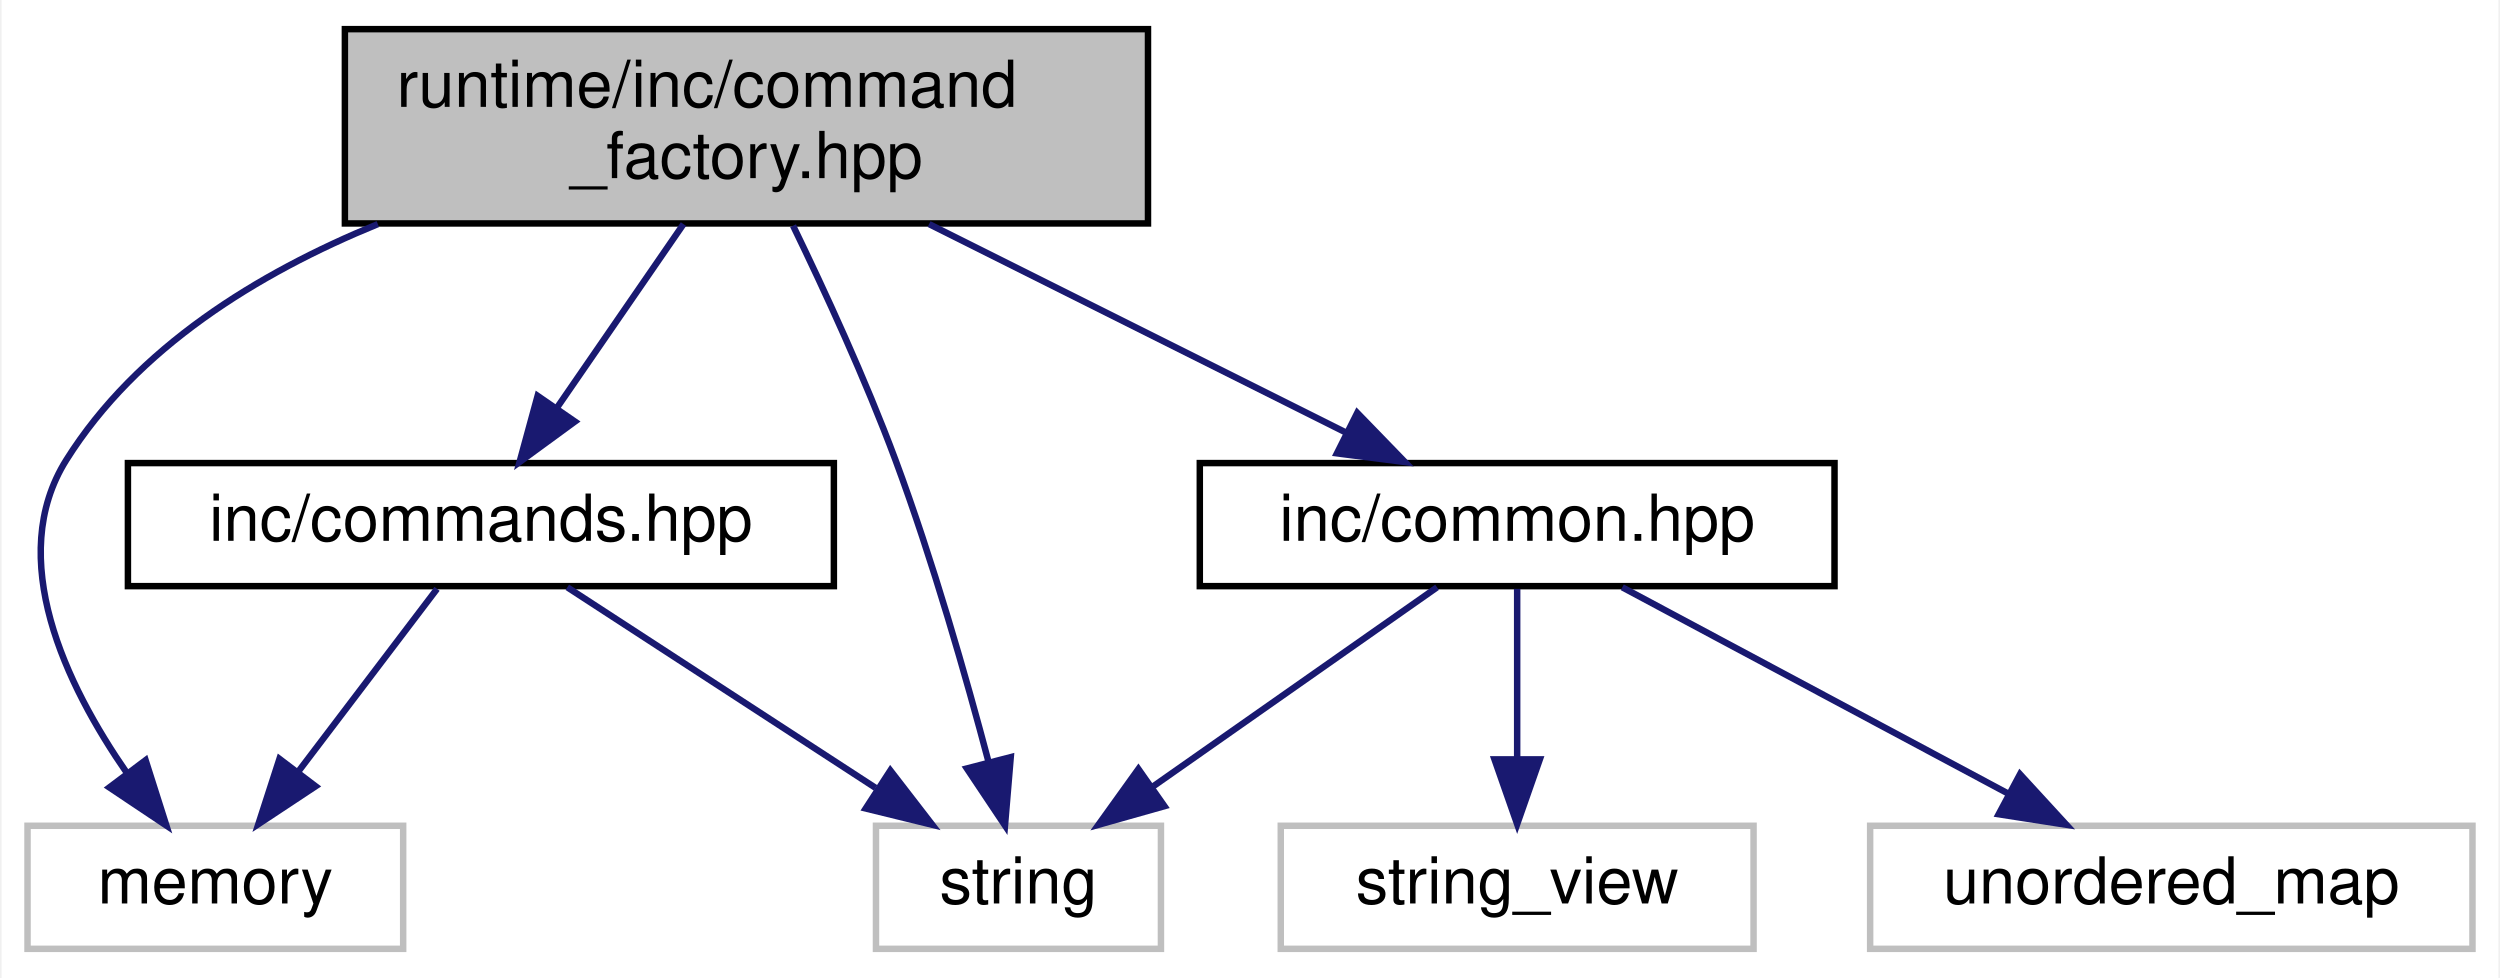
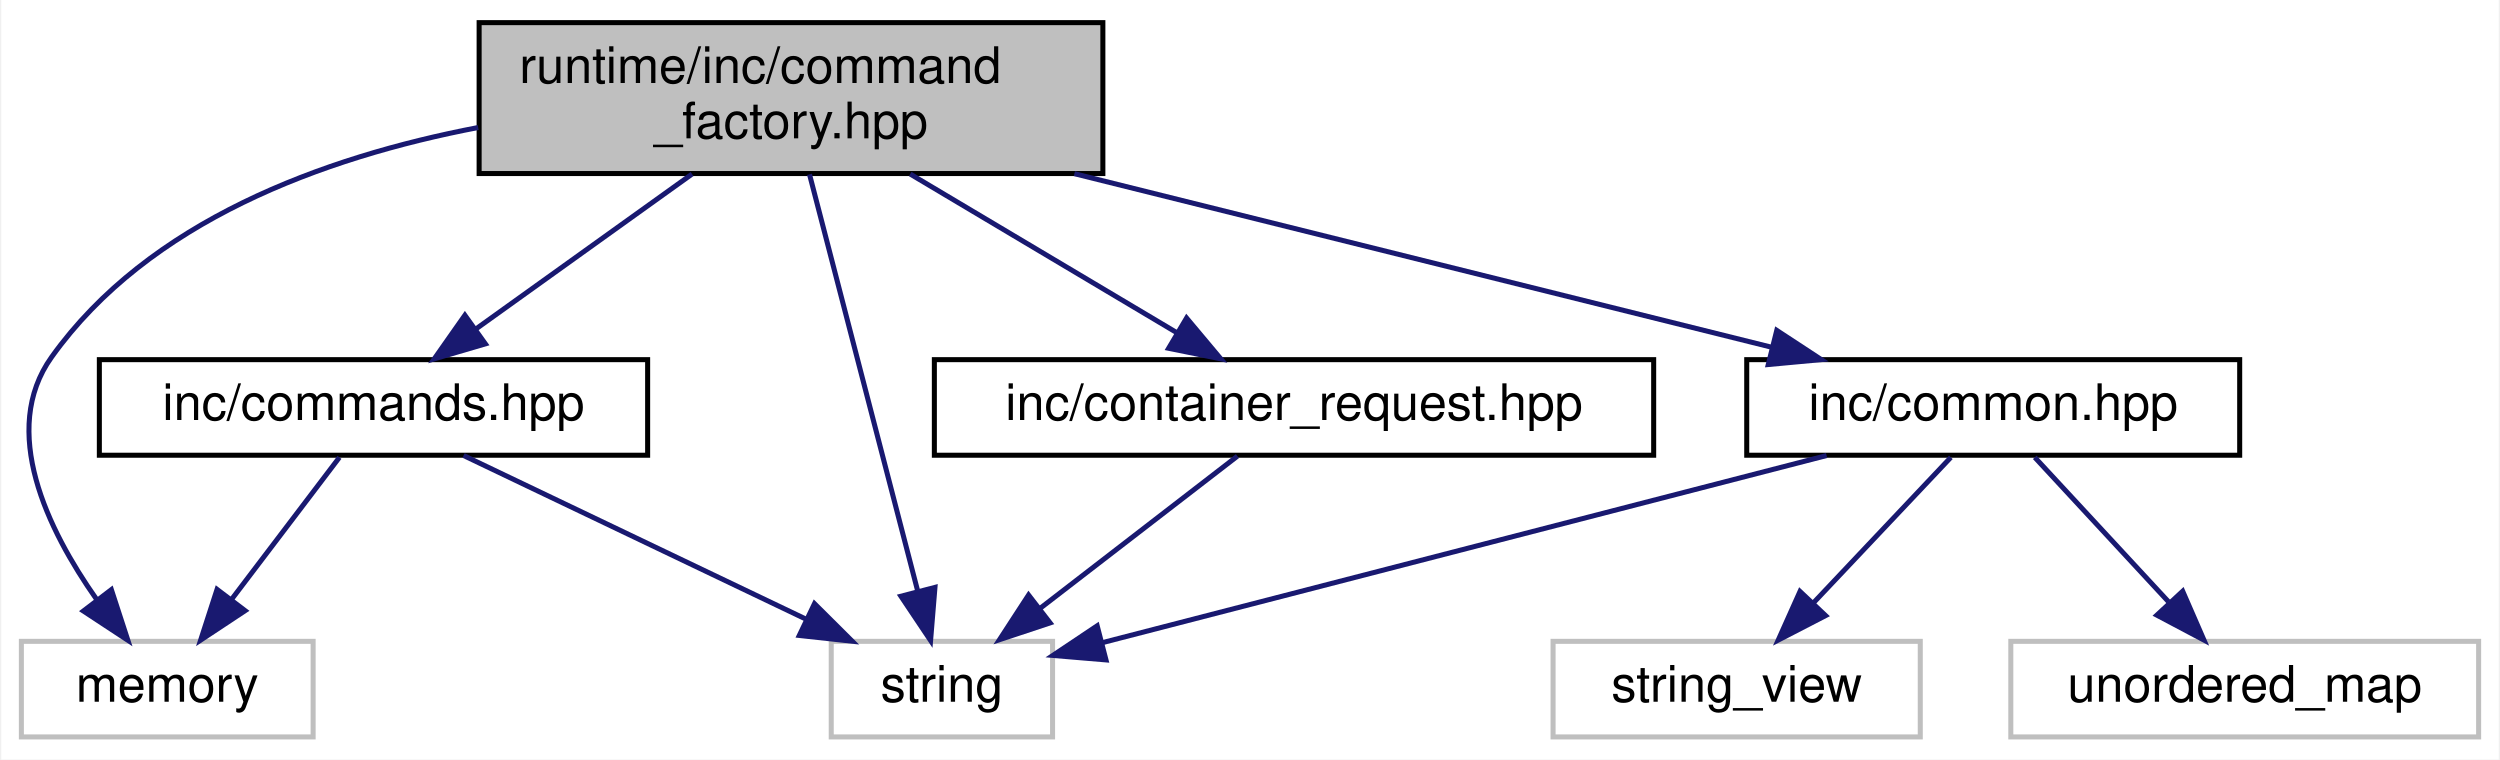
- <svg xmlns="http://www.w3.org/2000/svg" xmlns:xlink="http://www.w3.org/1999/xlink" width="386pt" height="151pt" viewBox="0.00 0.00 385.50 151.00">
+ <svg xmlns="http://www.w3.org/2000/svg" xmlns:xlink="http://www.w3.org/1999/xlink" width="497pt" height="151pt" viewBox="0.00 0.00 496.50 151.00">
  <g id="graph0" class="graph" transform="scale(1 1) rotate(0) translate(4 147)">
-     <polygon fill="white" stroke="transparent" points="-4,4 -4,-147 381.5,-147 381.5,4 -4,4" />
+     <polygon fill="white" stroke="transparent" points="-4,4 -4,-147 492.5,-147 492.5,4 -4,4" />
    <g id="node1" class="node">
      <g id="a_node1">
        <a xlink:title=" ">
-           <polygon fill="#bfbfbf" stroke="black" points="49,-112.5 49,-142.5 173,-142.5 173,-112.5 49,-112.5" />
-           <text text-anchor="start" x="57" y="-130.5" font-family="Helvetica,sans-Serif" font-size="10.00">runtime/inc/command</text>
-           <text text-anchor="middle" x="111" y="-119.5" font-family="Helvetica,sans-Serif" font-size="10.00">_factory.hpp</text>
+           <polygon fill="#bfbfbf" stroke="black" points="91,-112.5 91,-142.5 215,-142.5 215,-112.5 91,-112.5" />
+           <text text-anchor="start" x="99" y="-130.5" font-family="Helvetica,sans-Serif" font-size="10.00">runtime/inc/command</text>
+           <text text-anchor="middle" x="153" y="-119.5" font-family="Helvetica,sans-Serif" font-size="10.00">_factory.hpp</text>
        </a>
      </g>
    </g>
    <g id="node2" class="node">
      <g id="a_node2">
        <a xlink:title=" ">
          <polygon fill="white" stroke="#bfbfbf" points="0,-0.5 0,-19.5 58,-19.5 58,-0.5 0,-0.5" />
          <text text-anchor="middle" x="29" y="-7.5" font-family="Helvetica,sans-Serif" font-size="10.00">memory</text>
        </a>
      </g>
    </g>
    <g id="edge1" class="edge">
-       <path fill="none" stroke="midnightblue" d="M54.09,-112.4C35.51,-104.8 16.87,-93.3 6,-76 -3.51,-60.87 5.89,-41.28 15.39,-27.58" />
-       <polygon fill="midnightblue" stroke="midnightblue" points="18.23,-29.63 21.44,-19.53 12.63,-25.42 18.23,-29.63" />
+       <path fill="none" stroke="midnightblue" d="M90.81,-121.65C59.97,-115.73 25.28,-103.01 6,-76 -4.38,-61.45 5.17,-41.77 14.93,-27.88" />
+       <polygon fill="midnightblue" stroke="midnightblue" points="17.89,-29.78 21.17,-19.71 12.32,-25.53 17.89,-29.78" />
    </g>
    <g id="node3" class="node">
      <g id="a_node3">
        <a xlink:title=" ">
-           <polygon fill="white" stroke="#bfbfbf" points="131,-0.5 131,-19.5 175,-19.5 175,-0.5 131,-0.5" />
-           <text text-anchor="middle" x="153" y="-7.5" font-family="Helvetica,sans-Serif" font-size="10.00">string</text>
+           <polygon fill="white" stroke="#bfbfbf" points="161,-0.5 161,-19.5 205,-19.5 205,-0.5 161,-0.5" />
+           <text text-anchor="middle" x="183" y="-7.5" font-family="Helvetica,sans-Serif" font-size="10.00">string</text>
        </a>
      </g>
    </g>
    <g id="edge2" class="edge">
-       <path fill="none" stroke="midnightblue" d="M118.2,-112.15C123.05,-102.16 129.37,-88.46 134,-76 139.76,-60.5 144.93,-42.42 148.41,-29.26" />
-       <polygon fill="midnightblue" stroke="midnightblue" points="151.81,-30.1 150.92,-19.54 145.03,-28.35 151.81,-30.1" />
+       <path fill="none" stroke="midnightblue" d="M156.68,-112.34C162.08,-91.53 172.18,-52.66 178.17,-29.58" />
+       <polygon fill="midnightblue" stroke="midnightblue" points="181.62,-30.23 180.75,-19.67 174.85,-28.47 181.62,-30.23" />
    </g>
    <g id="node4" class="node">
      <g id="a_node4">
        <a xlink:href="commands_8hpp.html" target="_top" xlink:title=" ">
          <polygon fill="white" stroke="black" points="15.5,-56.5 15.5,-75.5 124.5,-75.5 124.5,-56.5 15.5,-56.5" />
          <text text-anchor="middle" x="70" y="-63.5" font-family="Helvetica,sans-Serif" font-size="10.00">inc/commands.hpp</text>
        </a>
      </g>
    </g>
    <g id="edge3" class="edge">
-       <path fill="none" stroke="midnightblue" d="M101.28,-112.4C95.45,-103.93 87.98,-93.1 81.81,-84.14" />
-       <polygon fill="midnightblue" stroke="midnightblue" points="84.52,-81.91 75.97,-75.66 78.76,-85.88 84.52,-81.91" />
+       <path fill="none" stroke="midnightblue" d="M133.33,-112.4C120.4,-103.13 103.51,-91.03 90.43,-81.65" />
+       <polygon fill="midnightblue" stroke="midnightblue" points="92.24,-78.64 82.08,-75.66 88.17,-84.33 92.24,-78.64" />
    </g>
    <g id="node5" class="node">
      <g id="a_node5">
        <a xlink:href="common_8hpp.html" target="_top" xlink:title="Defines common constants, string views, and utility structures for the application.">
-           <polygon fill="white" stroke="black" points="181,-56.5 181,-75.5 279,-75.5 279,-56.5 181,-56.5" />
-           <text text-anchor="middle" x="230" y="-63.5" font-family="Helvetica,sans-Serif" font-size="10.00">inc/common.hpp</text>
+           <polygon fill="white" stroke="black" points="343,-56.5 343,-75.5 441,-75.5 441,-56.5 343,-56.5" />
+           <text text-anchor="middle" x="392" y="-63.5" font-family="Helvetica,sans-Serif" font-size="10.00">inc/common.hpp</text>
        </a>
      </g>
    </g>
    <g id="edge6" class="edge">
-       <path fill="none" stroke="midnightblue" d="M139.2,-112.4C158.72,-102.64 184.53,-89.74 203.63,-80.18" />
-       <polygon fill="midnightblue" stroke="midnightblue" points="205.31,-83.26 212.68,-75.66 202.17,-77 205.31,-83.26" />
+       <path fill="none" stroke="midnightblue" d="M209.34,-112.47C251.65,-101.94 308.79,-87.72 347.82,-78" />
+       <polygon fill="midnightblue" stroke="midnightblue" points="348.97,-81.32 357.83,-75.51 347.28,-74.53 348.97,-81.32" />
+     </g>
+     <g id="node8" class="node">
+       <g id="a_node8">
+         <a xlink:href="container__request_8hpp.html" target="_top" xlink:title="Data structure for representing a container operation request.">
+           <polygon fill="white" stroke="black" points="181.5,-56.5 181.5,-75.5 324.5,-75.5 324.5,-56.5 181.5,-56.5" />
+           <text text-anchor="middle" x="253" y="-63.5" font-family="Helvetica,sans-Serif" font-size="10.00">inc/container_request.hpp</text>
+         </a>
+       </g>
+     </g>
+     <g id="edge10" class="edge">
+       <path fill="none" stroke="midnightblue" d="M176.7,-112.4C192.73,-102.86 213.8,-90.32 229.74,-80.84" />
+       <polygon fill="midnightblue" stroke="midnightblue" points="231.64,-83.78 238.45,-75.66 228.07,-77.76 231.64,-83.78" />
    </g>
    <g id="edge5" class="edge">
      <path fill="none" stroke="midnightblue" d="M63.23,-56.08C57.44,-48.46 48.94,-37.26 41.86,-27.94" />
      <polygon fill="midnightblue" stroke="midnightblue" points="44.48,-25.6 35.64,-19.75 38.9,-29.83 44.48,-25.6" />
    </g>
    <g id="edge4" class="edge">
-       <path fill="none" stroke="midnightblue" d="M83.34,-56.32C96.16,-47.98 115.78,-35.21 130.94,-25.35" />
-       <polygon fill="midnightblue" stroke="midnightblue" points="133.22,-28.04 139.7,-19.65 129.41,-22.17 133.22,-28.04" />
+       <path fill="none" stroke="midnightblue" d="M87.91,-56.44C106.25,-47.68 135.01,-33.94 156.09,-23.86" />
+       <polygon fill="midnightblue" stroke="midnightblue" points="157.67,-26.99 165.18,-19.52 154.65,-20.67 157.67,-26.99" />
    </g>
    <g id="edge7" class="edge">
-       <path fill="none" stroke="midnightblue" d="M217.63,-56.32C205.84,-48.06 187.87,-35.45 173.86,-25.63" />
-       <polygon fill="midnightblue" stroke="midnightblue" points="175.54,-22.53 165.34,-19.65 171.52,-28.26 175.54,-22.53" />
+       <path fill="none" stroke="midnightblue" d="M358.88,-56.44C319.37,-46.23 253.76,-29.28 214.82,-19.22" />
+       <polygon fill="midnightblue" stroke="midnightblue" points="215.62,-15.81 205.06,-16.7 213.87,-22.59 215.62,-15.81" />
    </g>
    <g id="node6" class="node">
      <g id="a_node6">
        <a xlink:title=" ">
-           <polygon fill="white" stroke="#bfbfbf" points="193.5,-0.5 193.5,-19.5 266.5,-19.5 266.5,-0.5 193.5,-0.5" />
-           <text text-anchor="middle" x="230" y="-7.5" font-family="Helvetica,sans-Serif" font-size="10.00">string_view</text>
+           <polygon fill="white" stroke="#bfbfbf" points="304.5,-0.5 304.5,-19.5 377.5,-19.5 377.5,-0.5 304.5,-0.5" />
+           <text text-anchor="middle" x="341" y="-7.5" font-family="Helvetica,sans-Serif" font-size="10.00">string_view</text>
        </a>
      </g>
    </g>
    <g id="edge8" class="edge">
-       <path fill="none" stroke="midnightblue" d="M230,-56.08C230,-49.01 230,-38.86 230,-29.99" />
-       <polygon fill="midnightblue" stroke="midnightblue" points="233.5,-29.75 230,-19.75 226.5,-29.75 233.5,-29.75" />
+       <path fill="none" stroke="midnightblue" d="M383.58,-56.08C376.15,-48.22 365.15,-36.57 356.19,-27.08" />
+       <polygon fill="midnightblue" stroke="midnightblue" points="358.68,-24.62 349.26,-19.75 353.59,-29.42 358.68,-24.62" />
    </g>
    <g id="node7" class="node">
      <g id="a_node7">
        <a xlink:title=" ">
-           <polygon fill="white" stroke="#bfbfbf" points="284.5,-0.5 284.5,-19.5 377.5,-19.5 377.5,-0.5 284.5,-0.5" />
-           <text text-anchor="middle" x="331" y="-7.5" font-family="Helvetica,sans-Serif" font-size="10.00">unordered_map</text>
+           <polygon fill="white" stroke="#bfbfbf" points="395.5,-0.5 395.5,-19.5 488.5,-19.5 488.5,-0.5 395.5,-0.5" />
+           <text text-anchor="middle" x="442" y="-7.5" font-family="Helvetica,sans-Serif" font-size="10.00">unordered_map</text>
        </a>
      </g>
    </g>
    <g id="edge9" class="edge">
-       <path fill="none" stroke="midnightblue" d="M246.23,-56.32C262.35,-47.7 287.3,-34.36 305.96,-24.39" />
-       <polygon fill="midnightblue" stroke="midnightblue" points="307.64,-27.46 314.81,-19.65 304.34,-21.28 307.64,-27.46" />
+       <path fill="none" stroke="midnightblue" d="M400.26,-56.08C407.46,-48.3 418.11,-36.8 426.85,-27.37" />
+       <polygon fill="midnightblue" stroke="midnightblue" points="429.67,-29.47 433.9,-19.75 424.53,-24.71 429.67,-29.47" />
+     </g>
+     <g id="edge11" class="edge">
+       <path fill="none" stroke="midnightblue" d="M241.75,-56.32C231.2,-48.18 215.2,-35.84 202.56,-26.09" />
+       <polygon fill="midnightblue" stroke="midnightblue" points="204.51,-23.17 194.45,-19.83 200.23,-28.71 204.51,-23.17" />
    </g>
  </g>
</svg>
